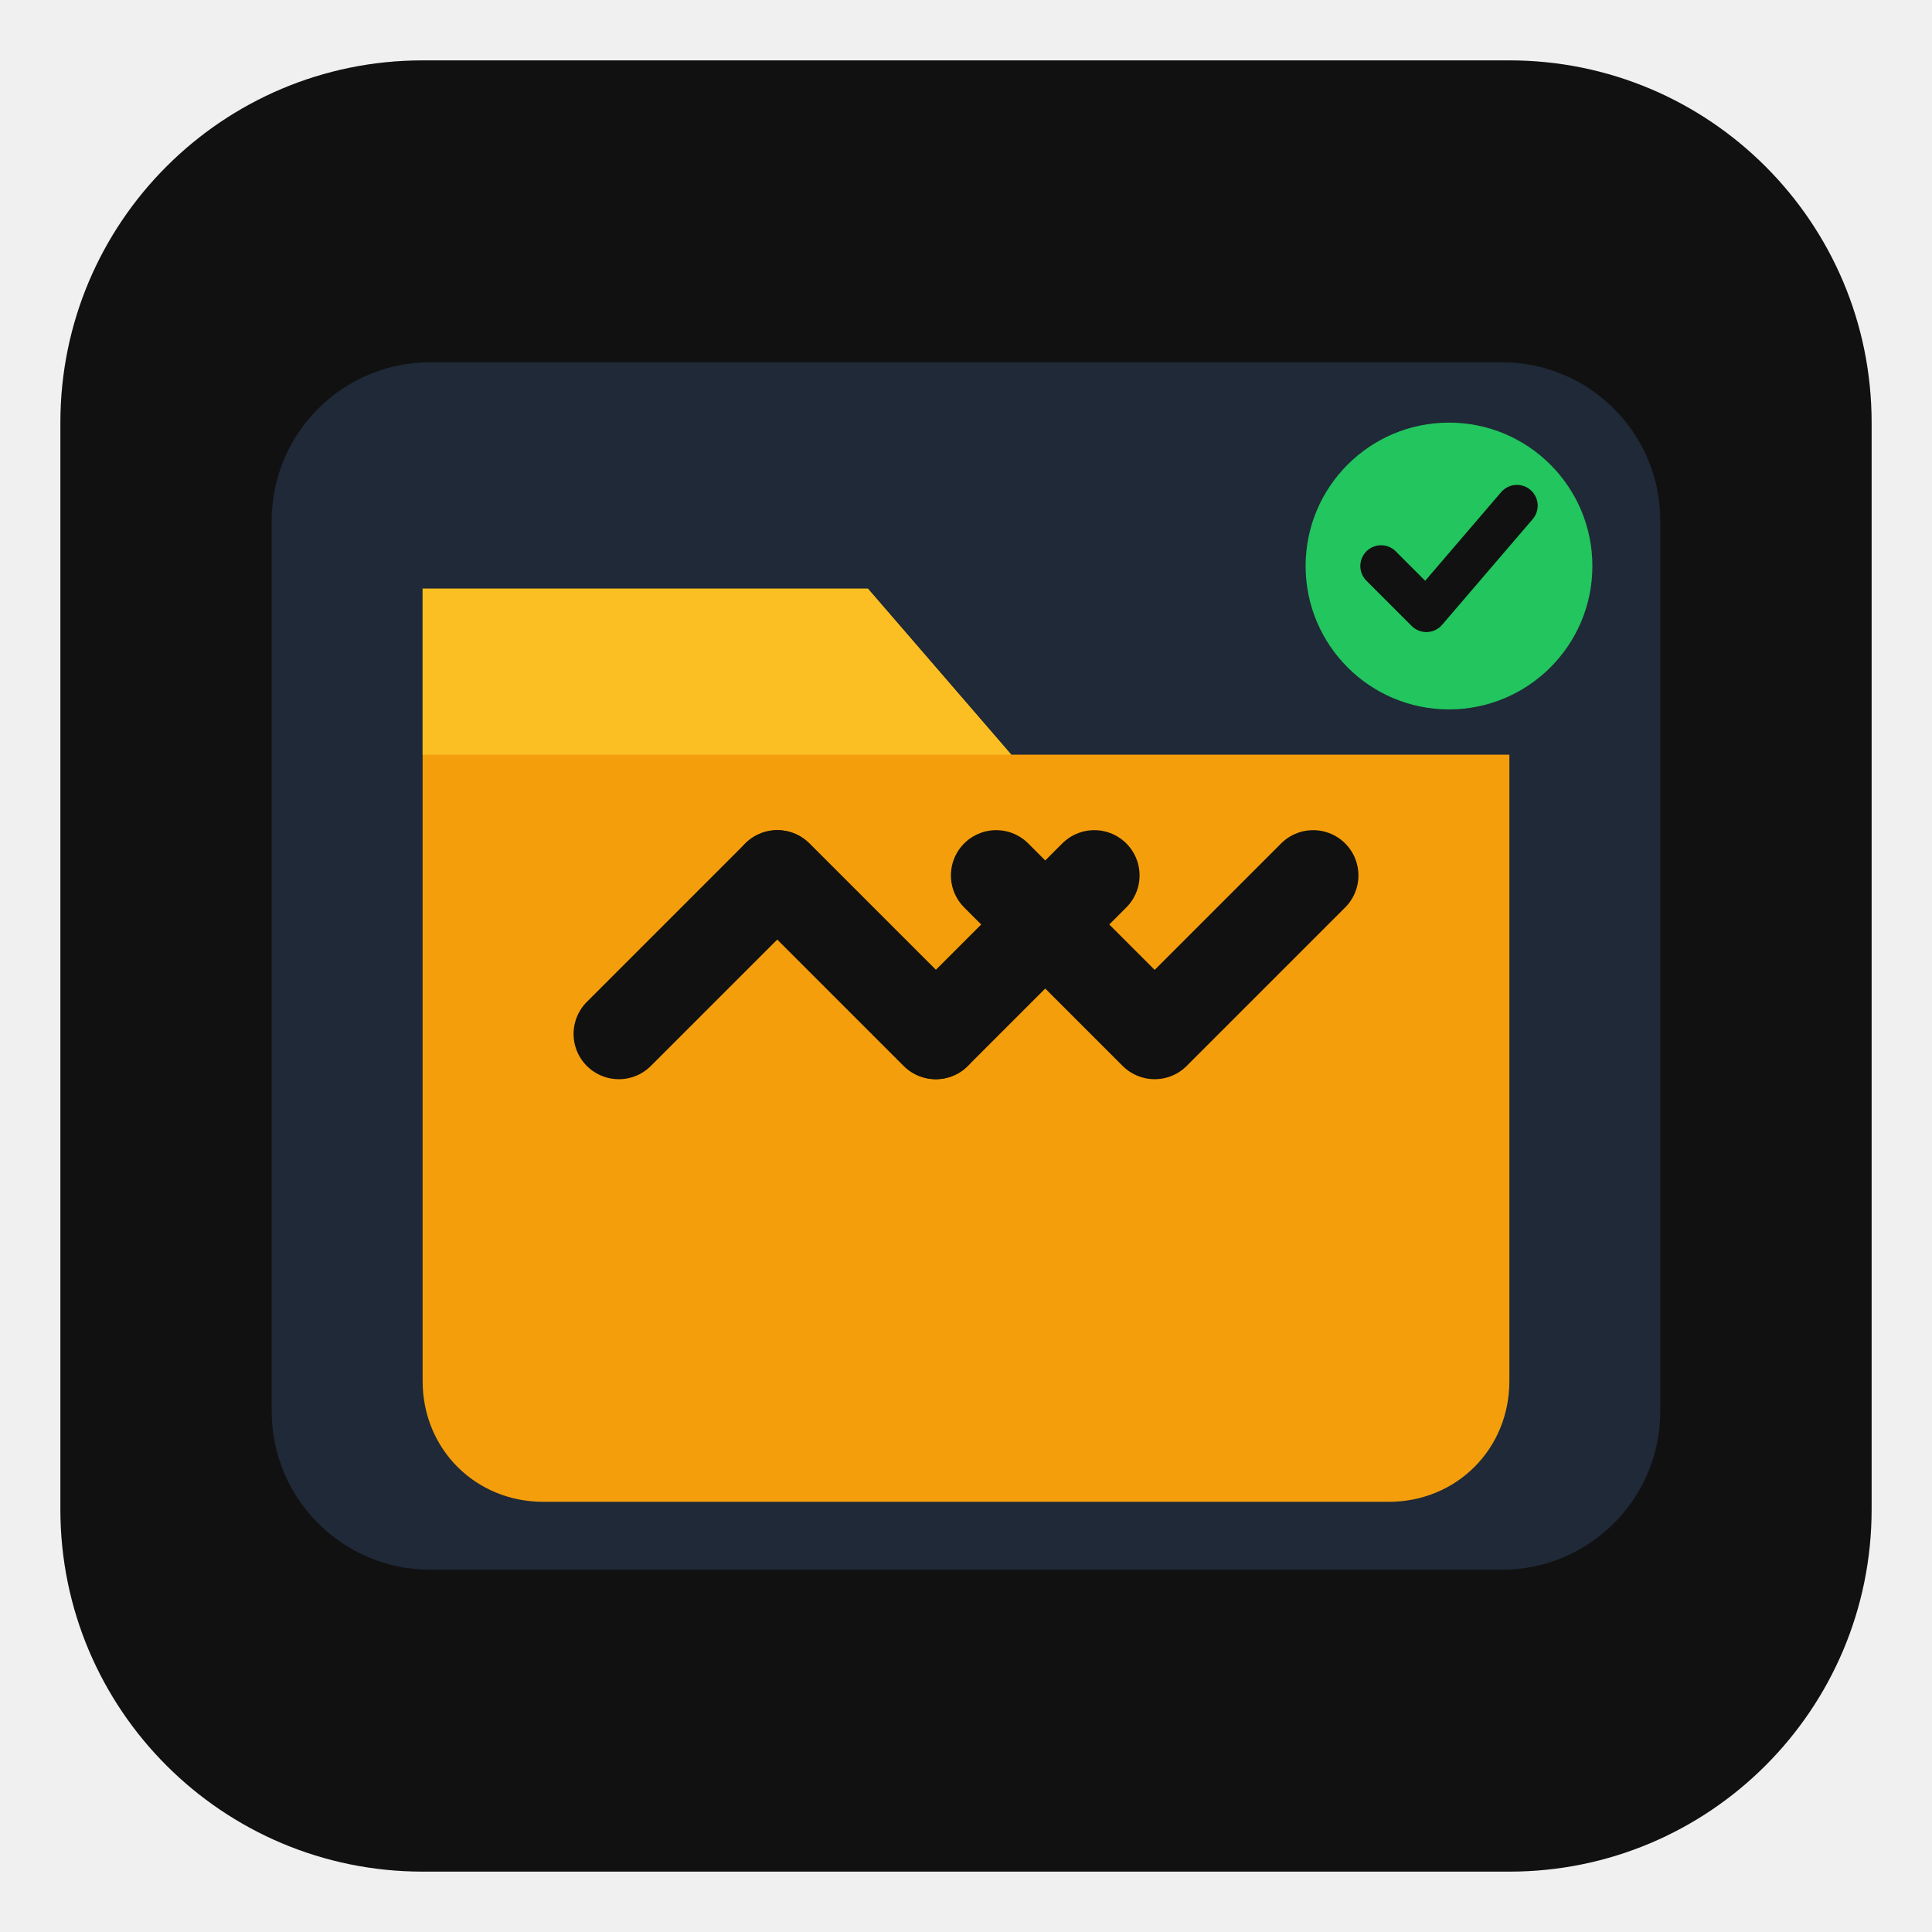
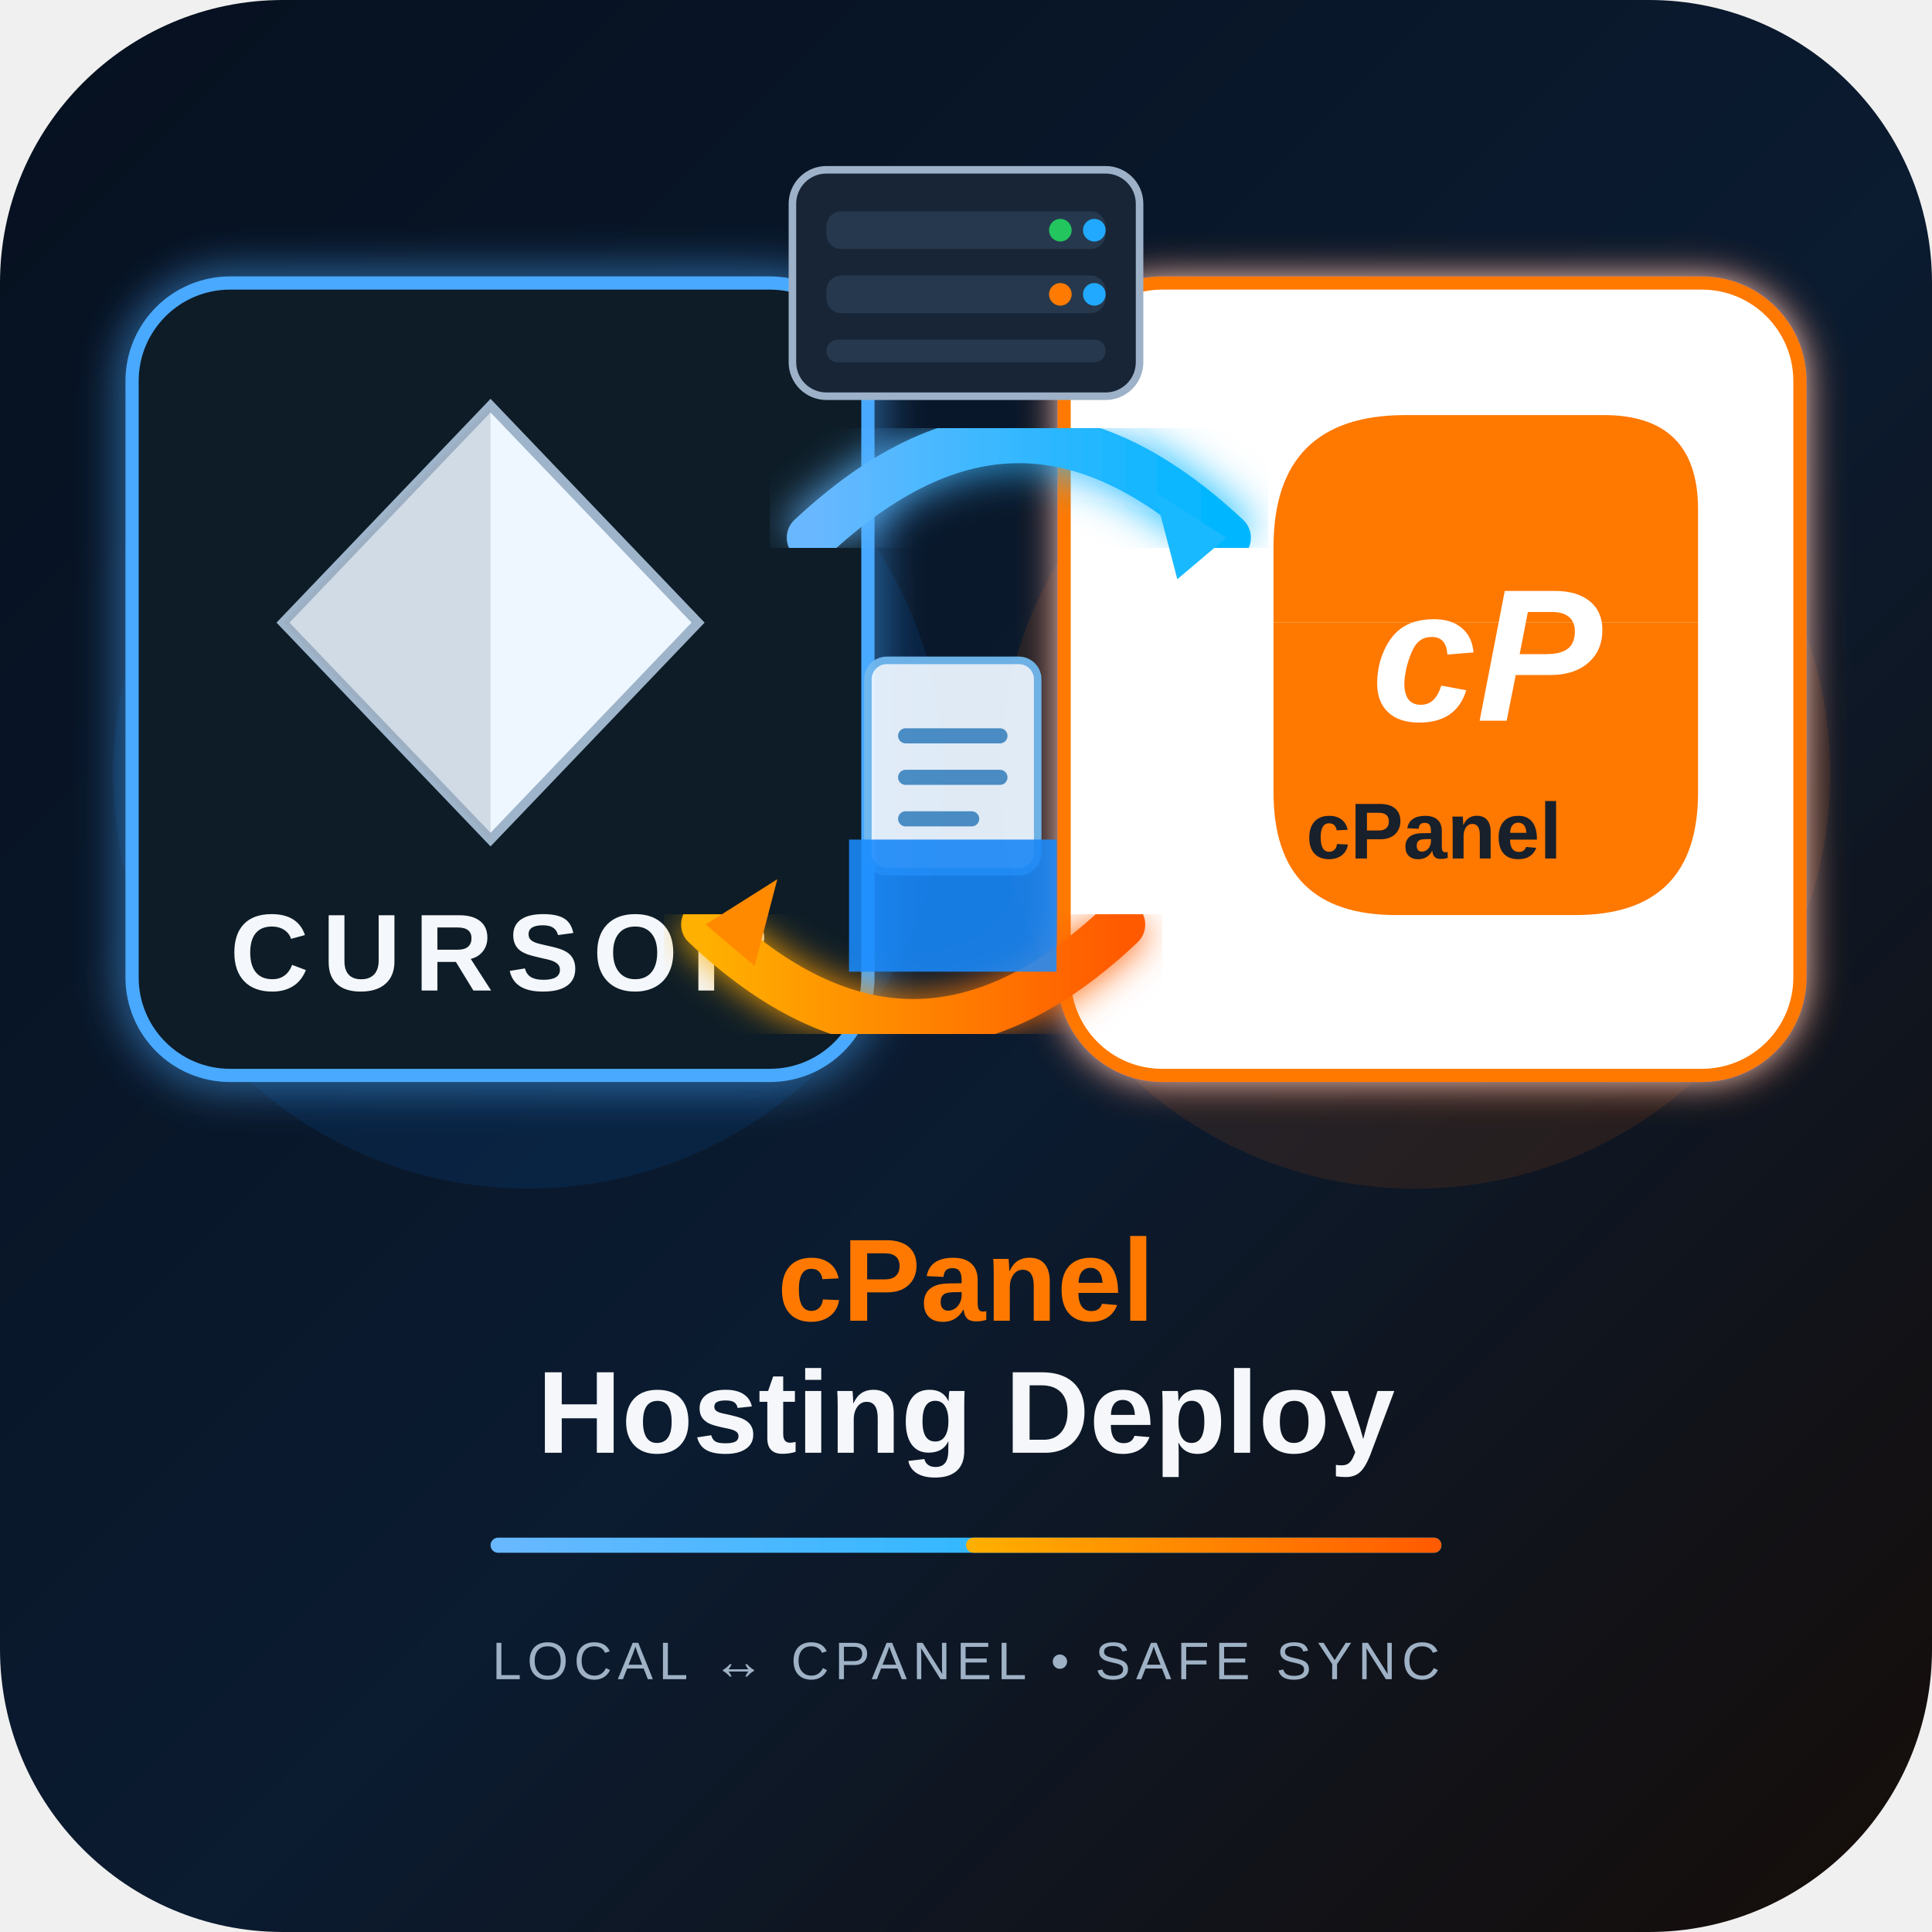
- <svg xmlns="http://www.w3.org/2000/svg" width="512" height="512" viewBox="0 0 512 512">
-   <rect x="16" y="16" width="480" height="480" rx="96" fill="#111111" />
-   <rect x="72" y="96" width="368" height="320" rx="42" fill="#1f2937" />
-   <path d="M112 156h118l38 44h132v166c0 18-14 32-32 32H144c-18 0-32-14-32-32V156z" fill="#f59e0b" />
-   <path d="M112 156h118l38 44H112z" fill="#fbbf24" />
-   <path d="M164 274l42-42 42 42M348 232l-42 42-42-42" fill="none" stroke="#111111" stroke-width="24" stroke-linecap="round" stroke-linejoin="round" />
-   <path d="M206 232l42 42 42-42" fill="none" stroke="#111111" stroke-width="24" stroke-linecap="round" stroke-linejoin="round" />
-   <circle cx="384" cy="150" r="38" fill="#22c55e" />
-   <path d="M366 150l12 12 24-28" fill="none" stroke="#111111" stroke-width="11" stroke-linecap="round" stroke-linejoin="round" />
+ <svg xmlns="http://www.w3.org/2000/svg" width="1024" height="1024" viewBox="0 0 1024 1024">
+   <defs>
+     <linearGradient id="bg" x1="0" y1="0" x2="1" y2="1">
+       <stop stop-color="#06101f" />
+       <stop offset=".55" stop-color="#0b1b30" />
+       <stop offset="1" stop-color="#160d08" />
+     </linearGradient>
+     <linearGradient id="blue" x1="0" y1="0" x2="1" y2="0">
+       <stop stop-color="#69b8ff" />
+       <stop offset="1" stop-color="#00b7ff" />
+     </linearGradient>
+     <linearGradient id="orange" x1="0" y1="0" x2="1" y2="0">
+       <stop stop-color="#ffb000" />
+       <stop offset="1" stop-color="#ff5a00" />
+     </linearGradient>
+     <filter id="glowB">
+       <feGaussianBlur stdDeviation="12" result="b" />
+       <feMerge>
+         <feMergeNode in="b" />
+         <feMergeNode in="SourceGraphic" />
+       </feMerge>
+     </filter>
+     <filter id="glowO">
+       <feGaussianBlur stdDeviation="10" result="b" />
+       <feMerge>
+         <feMergeNode in="b" />
+         <feMergeNode in="SourceGraphic" />
+       </feMerge>
+     </filter>
+   </defs>
+   <rect width="1024" height="1024" rx="150" fill="url(#bg)" />
+   <circle cx="280" cy="410" r="220" fill="#007cff" opacity=".10" />
+   <circle cx="750" cy="410" r="220" fill="#ff6500" opacity=".10" />
+   <rect x="70" y="150" width="390" height="420" rx="52" fill="#111a28" stroke="#48a9ff" stroke-width="7" filter="url(#glowB)" />
+   <path d="M260 215 L370 330 L260 445 L150 330 Z" fill="#eef6ff" stroke="#9eb4ca" stroke-width="5" />
+   <path d="M260 215 L260 445 L150 330 Z" fill="#9aa9b8" opacity=".35" />
+   <text x="265" y="525" text-anchor="middle" font-family="Arial,Helvetica,sans-serif" font-size="58" font-weight="700" letter-spacing="7" fill="#f4f7fb">CURSOR</text>
+   <rect x="564" y="150" width="390" height="420" rx="52" fill="#fff" stroke="#ff7900" stroke-width="7" filter="url(#glowO)" />
+   <path d="M675 290 Q675 220 745 220 H850 Q900 220 900 270 V330 H675Z" fill="#ff7800" />
+   <path d="M675 330 H900 V420 Q900 485 835 485 H740 Q675 485 675 420Z" fill="#ff7800" />
+   <text x="788" y="382" text-anchor="middle" font-family="Arial,Helvetica,sans-serif" font-size="100" font-weight="900" font-style="italic" fill="#fff">cP</text>
+   <text x="760" y="455" text-anchor="middle" font-family="Arial,Helvetica,sans-serif" font-size="42" font-weight="800" fill="#17202b">cPanel</text>
+   <g transform="translate(420 90)">
+     <rect x="0" y="0" width="184" height="120" rx="18" fill="#182536" stroke="#9db1c8" stroke-width="4" />
+     <rect x="18" y="22" width="148" height="20" rx="8" fill="#26384e" />
+     <circle cx="142" cy="32" r="6" fill="#22c55e" />
+     <circle cx="160" cy="32" r="6" fill="#20a9ff" />
+     <rect x="18" y="56" width="148" height="20" rx="8" fill="#26384e" />
+     <circle cx="142" cy="66" r="6" fill="#ff7a00" />
+     <circle cx="160" cy="66" r="6" fill="#20a9ff" />
+     <rect x="18" y="90" width="148" height="12" rx="6" fill="#26384e" />
+   </g>
+   <path d="M430 285 C505 215 575 215 650 285" fill="none" stroke="url(#blue)" stroke-width="26" stroke-linecap="round" filter="url(#glowB)" />
+   <path d="M650 285 l-38 -24 12 46z" fill="#18b9ff" />
+   <path d="M594 490 C520 560 448 560 374 490" fill="none" stroke="url(#orange)" stroke-width="26" stroke-linecap="round" filter="url(#glowO)" />
+   <path d="M374 490 l38 -24 -12 46z" fill="#ff8a00" />
+   <g opacity=".95">
+     <rect x="460" y="350" width="90" height="112" rx="10" fill="#eaf5ff" stroke="#70b8ee" stroke-width="4" />
+     <path d="M480 390h50M480 412h50M480 434h35" stroke="#4d91c9" stroke-width="8" stroke-linecap="round" />
+     <path d="M450 445h110v70H450z" fill="#198cff" opacity=".9" rx="10" />
+   </g>
+   <text x="512" y="700" text-anchor="middle" font-family="Arial,Helvetica,sans-serif" font-size="62" font-weight="900" fill="#ff7900">cPanel</text>
+   <text x="512" y="770" text-anchor="middle" font-family="Arial,Helvetica,sans-serif" font-size="62" font-weight="800" fill="#f5f7fa">Hosting Deploy</text>
+   <rect x="260" y="815" width="504" height="8" rx="4" fill="url(#blue)" />
+   <rect x="512" y="815" width="252" height="8" rx="4" fill="url(#orange)" />
+   <text x="512" y="890" text-anchor="middle" font-family="Arial,Helvetica,sans-serif" font-size="28" fill="#9eb1c5" letter-spacing="3">LOCAL ↔ CPANEL • SAFE SYNC</text>
</svg>
